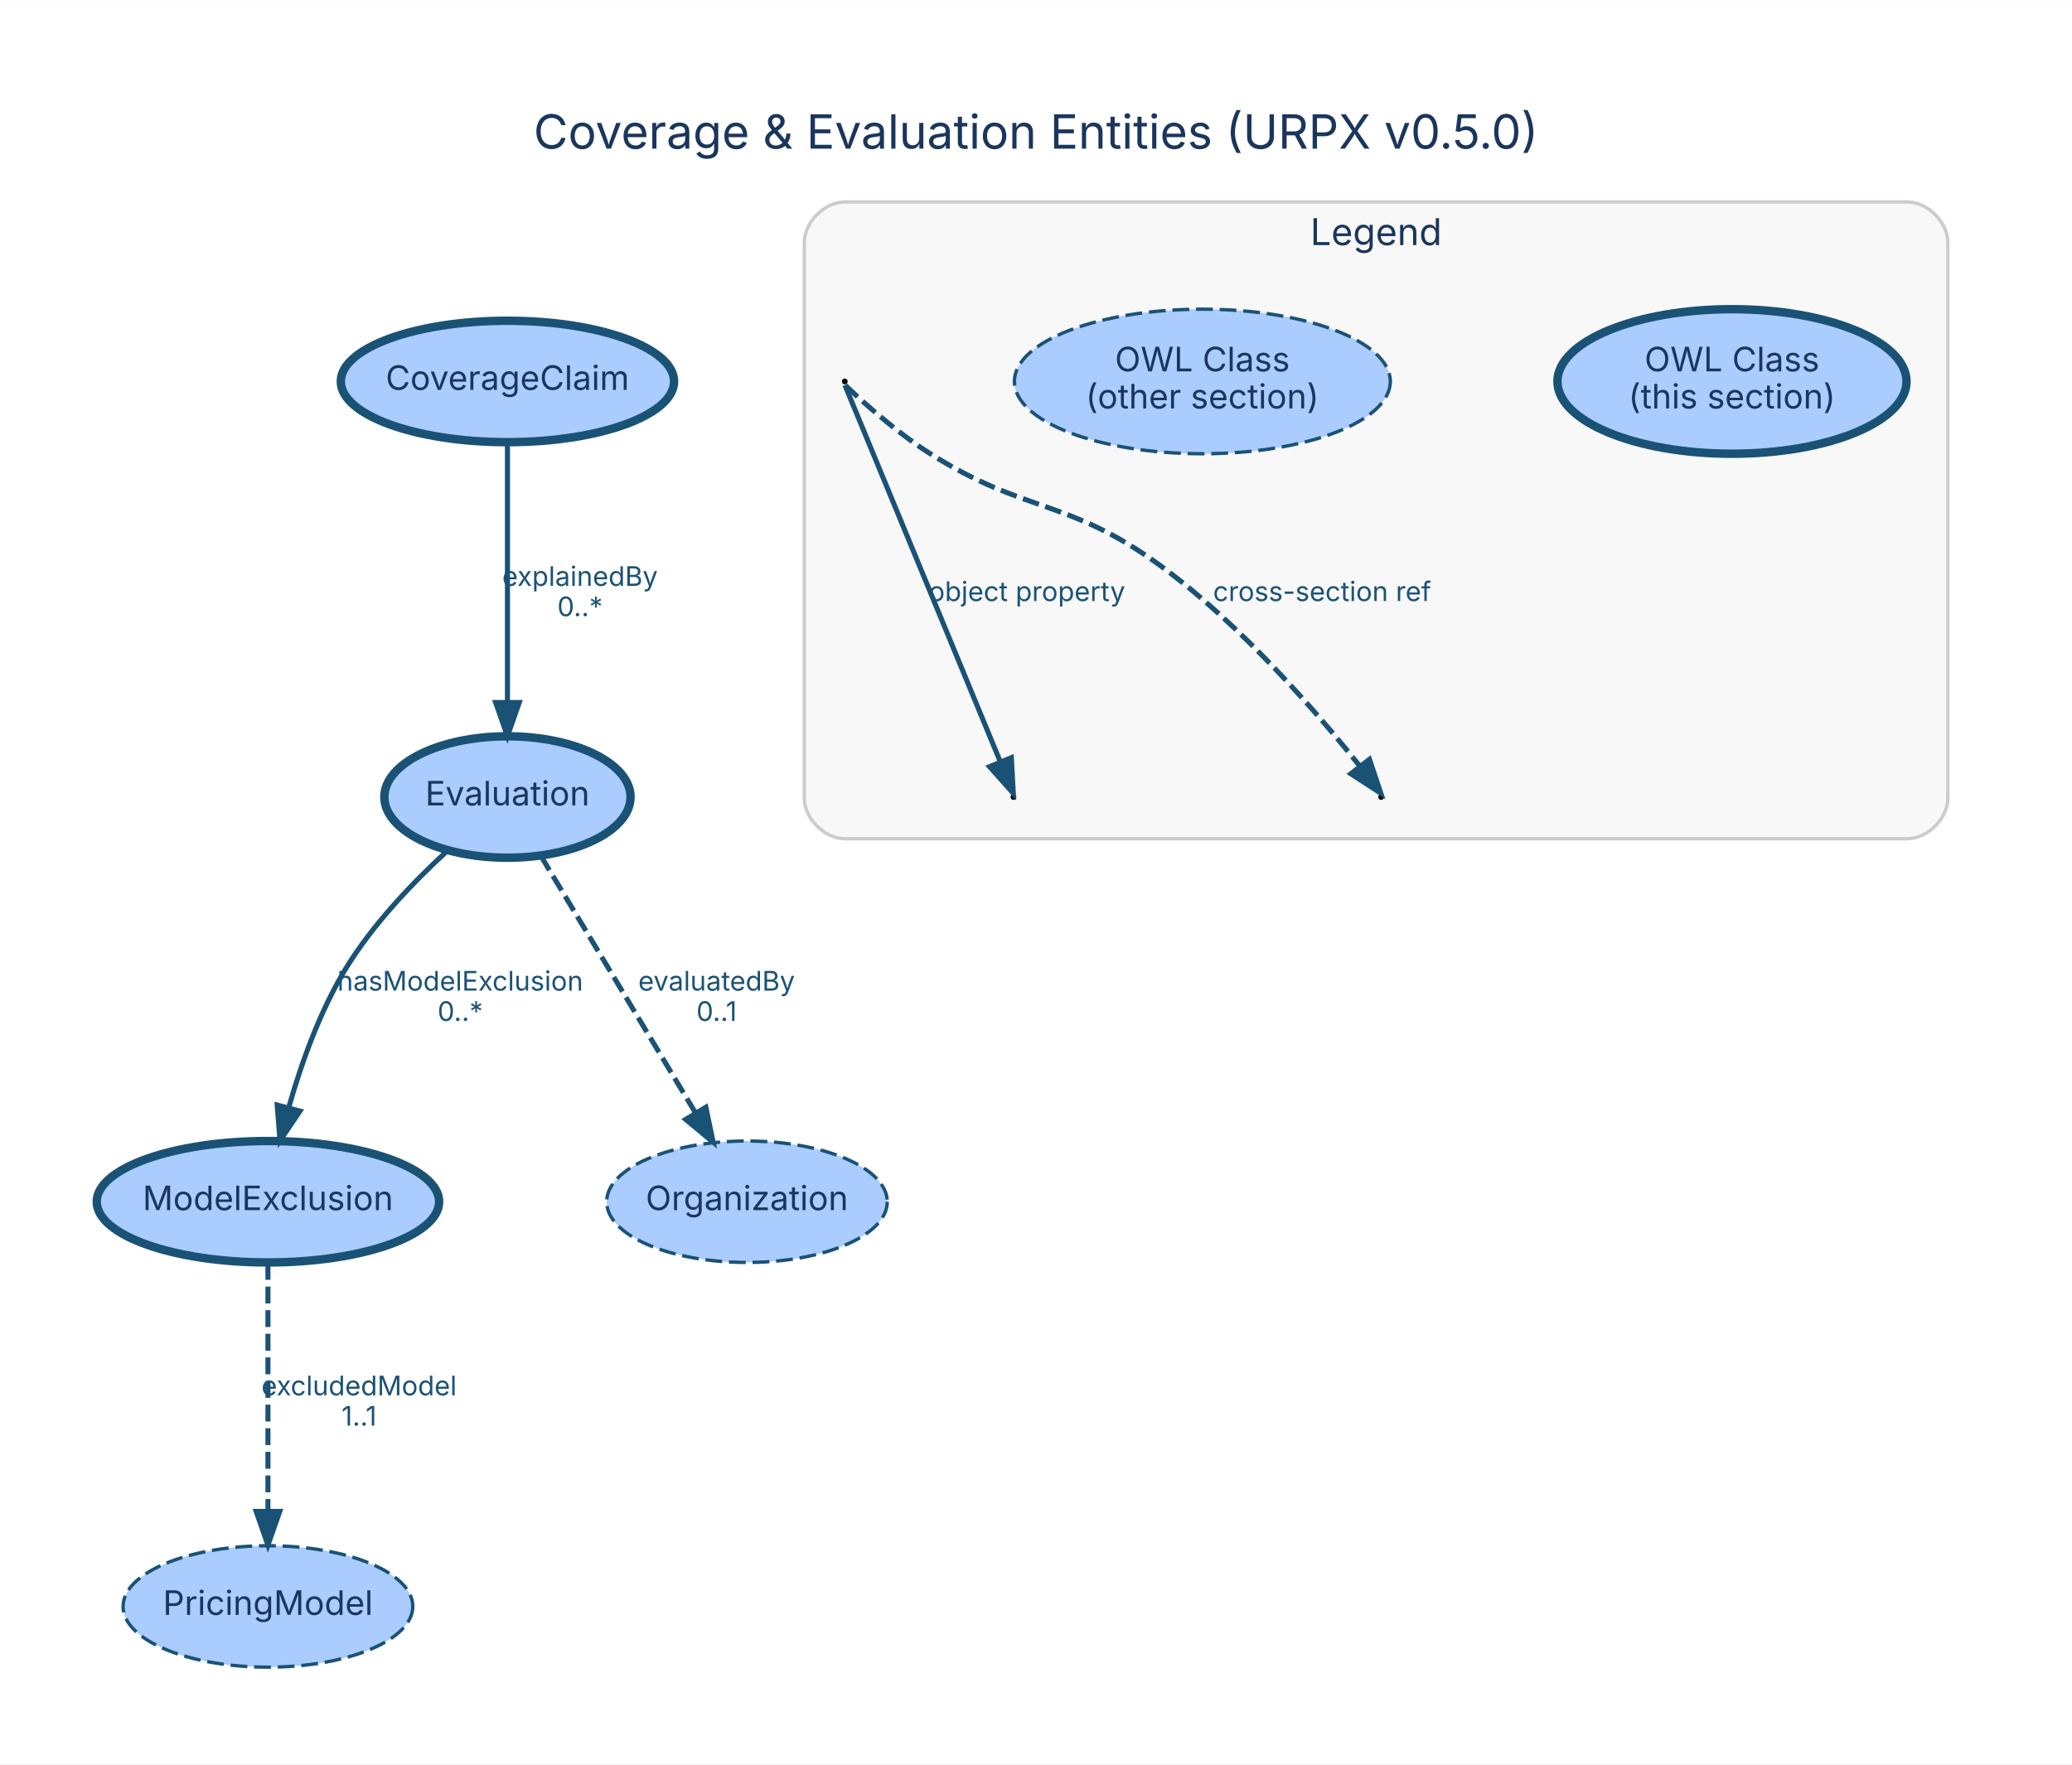
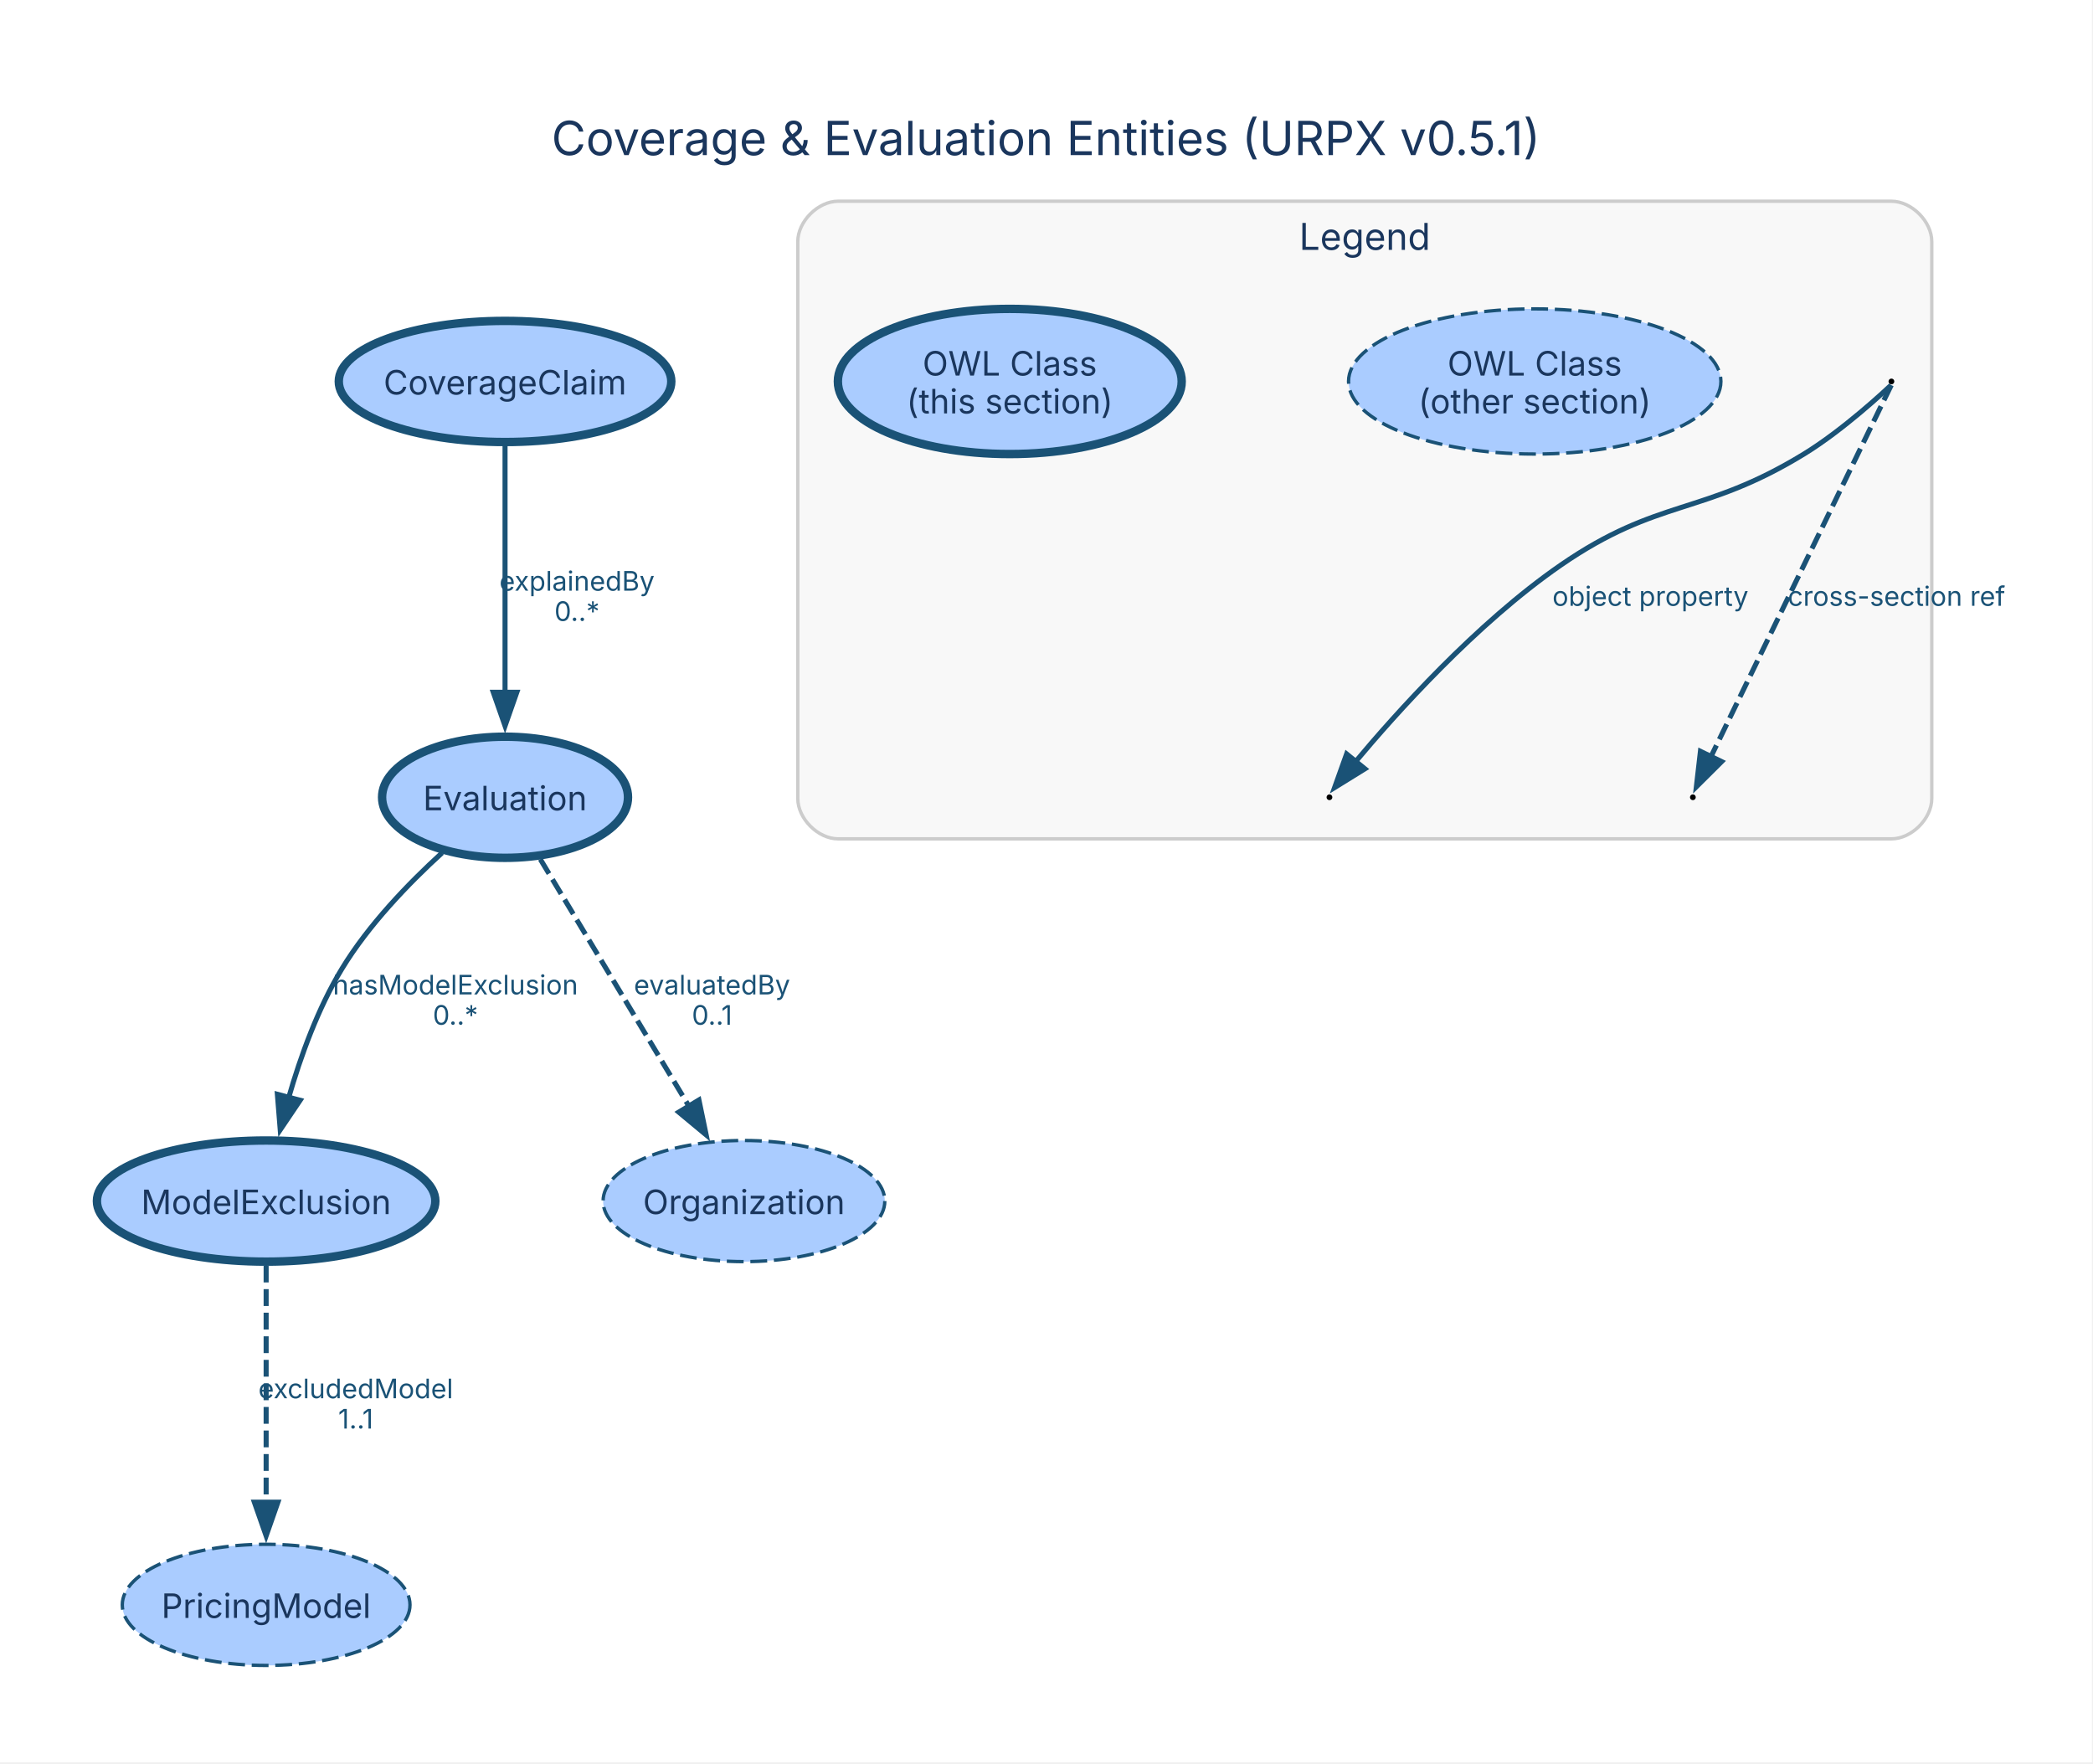
- <svg xmlns="http://www.w3.org/2000/svg" width="614pt" height="523pt" viewBox="0.00 0.00 614.23 523.03">
-   <g id="graph0" class="graph" transform="scale(1 1) rotate(0) translate(28.8 494.23)">
-     <polygon fill="white" stroke="transparent" points="-28.8,28.8 -28.8,-494.23 585.43,-494.23 585.43,28.8 -28.8,28.8" />
-     <text text-anchor="middle" x="278.31" y="-450.23" font-family="Inter, Helvetica, Arial, sans-serif" font-size="14.00" fill="#1a365d">Coverage &amp; Evaluation Entities (URPX v0.5.0)</text>
+ <svg xmlns="http://www.w3.org/2000/svg" width="622pt" height="524pt" viewBox="0.00 0.00 622.00 524.00">
+   <g id="graph0" class="graph" transform="scale(1 1) rotate(0) translate(28.8 494.93)">
+     <polygon fill="white" stroke="none" points="-28.8,28.8 -28.8,-494.93 592.86,-494.93 592.86,28.8 -28.8,28.8" />
+     <text xml:space="preserve" text-anchor="middle" x="282.03" y="-448.83" font-family="Inter, Helvetica, Arial, sans-serif" font-size="14.00" fill="#1a365d">Coverage &amp; Evaluation Entities (URPX v0.5.1)</text>
    <g id="clust1" class="cluster">
-       <path fill="#f8f8f8" stroke="#cccccc" d="M221.63,-245.64C221.63,-245.64 536.63,-245.64 536.63,-245.64 542.63,-245.64 548.63,-251.64 548.63,-257.64 548.63,-257.64 548.63,-422.43 548.63,-422.43 548.63,-428.43 542.63,-434.43 536.63,-434.43 536.63,-434.43 221.63,-434.43 221.63,-434.43 215.63,-434.43 209.63,-428.43 209.63,-422.43 209.63,-422.43 209.63,-257.64 209.63,-257.64 209.63,-251.64 215.63,-245.64 221.63,-245.64" />
-       <text text-anchor="middle" x="379.13" y="-421.63" font-family="Inter, Helvetica, Arial, sans-serif" font-size="11.00" fill="#1a365d">Legend</text>
+       <path fill="#f8f8f8" stroke="#cccccc" d="M220.29,-245.64C220.29,-245.64 533.29,-245.64 533.29,-245.64 539.29,-245.64 545.29,-251.64 545.29,-257.64 545.29,-257.64 545.29,-423.13 545.29,-423.13 545.29,-429.13 539.29,-435.13 533.29,-435.13 533.29,-435.13 220.29,-435.13 220.29,-435.13 214.29,-435.13 208.29,-429.13 208.29,-423.13 208.29,-423.13 208.29,-257.64 208.29,-257.64 208.29,-251.64 214.29,-245.64 220.29,-245.64" />
+       <text xml:space="preserve" text-anchor="middle" x="376.79" y="-420.68" font-family="Inter, Helvetica, Arial, sans-serif" font-size="11.00" fill="#1a365d">Legend</text>
    </g>
    <g id="node1" class="node">
-       <ellipse fill="#aaccff" stroke="#1a5276" stroke-width="2.5" cx="121.63" cy="-381.21" rx="49.4" ry="18" />
-       <text text-anchor="middle" x="121.63" y="-378.71" font-family="Inter, Helvetica, Arial, sans-serif" font-size="10.00" fill="#1a365d">CoverageClaim</text>
+       <ellipse fill="#aaccff" stroke="#1a5276" stroke-width="2.5" cx="121.29" cy="-381.57" rx="49.41" ry="18" />
+       <text xml:space="preserve" text-anchor="middle" x="121.29" y="-377.69" font-family="Inter, Helvetica, Arial, sans-serif" font-size="10.00" fill="#1a365d">CoverageClaim</text>
    </g>
    <g id="node2" class="node">
-       <ellipse fill="#aaccff" stroke="#1a5276" stroke-width="2.5" cx="121.63" cy="-258" rx="36.49" ry="18" />
-       <text text-anchor="middle" x="121.63" y="-255.5" font-family="Inter, Helvetica, Arial, sans-serif" font-size="10.00" fill="#1a365d">Evaluation</text>
+       <ellipse fill="#aaccff" stroke="#1a5276" stroke-width="2.5" cx="121.29" cy="-258" rx="36.54" ry="18" />
+       <text xml:space="preserve" text-anchor="middle" x="121.29" y="-254.12" font-family="Inter, Helvetica, Arial, sans-serif" font-size="10.00" fill="#1a365d">Evaluation</text>
    </g>
    <g id="edge1" class="edge">
-       <path fill="none" stroke="#1a5276" stroke-width="1.5" d="M121.63,-363.1C121.63,-343.07 121.63,-309.64 121.63,-286.07" />
-       <polygon fill="#1a5276" stroke="#1a5276" stroke-width="1.5" points="125.13,-286.02 121.63,-276.02 118.13,-286.02 125.13,-286.02" />
-       <text text-anchor="middle" x="143.13" y="-320.6" font-family="Inter, Helvetica, Arial, sans-serif" font-size="8.00" fill="#1a5276">explainedBy</text>
-       <text text-anchor="middle" x="143.13" y="-311.6" font-family="Inter, Helvetica, Arial, sans-serif" font-size="8.00" fill="#1a5276">0..*</text>
+       <path fill="none" stroke="#1a5276" stroke-width="1.5" d="M121.29,-362.37C121.29,-343.01 121.29,-312.07 121.29,-289.08" />
+       <polygon fill="#1a5276" stroke="#1a5276" stroke-width="1.5" points="124.79,-289.2 121.29,-279.2 117.79,-289.2 124.79,-289.2" />
+       <text xml:space="preserve" text-anchor="middle" x="142.67" y="-319.4" font-family="Inter, Helvetica, Arial, sans-serif" font-size="8.00" fill="#1a5276">explainedBy</text>
+       <text xml:space="preserve" text-anchor="middle" x="142.67" y="-310.4" font-family="Inter, Helvetica, Arial, sans-serif" font-size="8.00" fill="#1a5276">0..*</text>
    </g>
    <g id="node3" class="node">
-       <ellipse fill="#aaccff" stroke="#1a5276" stroke-width="2.5" cx="50.63" cy="-138" rx="50.75" ry="18" />
-       <text text-anchor="middle" x="50.63" y="-135.5" font-family="Inter, Helvetica, Arial, sans-serif" font-size="10.00" fill="#1a365d">ModelExclusion</text>
+       <ellipse fill="#aaccff" stroke="#1a5276" stroke-width="2.5" cx="50.29" cy="-138" rx="50.29" ry="18" />
+       <text xml:space="preserve" text-anchor="middle" x="50.29" y="-134.12" font-family="Inter, Helvetica, Arial, sans-serif" font-size="10.00" fill="#1a365d">ModelExclusion</text>
    </g>
    <g id="edge3" class="edge">
-       <path fill="none" stroke="#1a5276" stroke-width="1.5" d="M103.62,-241.87C93.62,-232.67 81.62,-220.17 73.63,-207 65.97,-194.39 60.48,-178.91 56.78,-165.9" />
-       <polygon fill="#1a5276" stroke="#1a5276" stroke-width="1.5" points="60.13,-164.88 54.2,-156.1 53.37,-166.66 60.13,-164.88" />
-       <text text-anchor="middle" x="107.63" y="-200.6" font-family="Inter, Helvetica, Arial, sans-serif" font-size="8.00" fill="#1a5276">hasModelExclusion</text>
-       <text text-anchor="middle" x="107.63" y="-191.6" font-family="Inter, Helvetica, Arial, sans-serif" font-size="8.00" fill="#1a5276">0..*</text>
+       <path fill="none" stroke="#1a5276" stroke-width="1.5" d="M102.59,-241.5C92.56,-232.35 80.69,-220.03 72.79,-207 65.69,-195.28 60.53,-181.04 56.96,-168.63" />
+       <polygon fill="#1a5276" stroke="#1a5276" stroke-width="1.5" points="60.4,-167.96 54.48,-159.18 53.63,-169.74 60.4,-167.96" />
+       <text xml:space="preserve" text-anchor="middle" x="106.54" y="-199.4" font-family="Inter, Helvetica, Arial, sans-serif" font-size="8.00" fill="#1a5276">hasModelExclusion</text>
+       <text xml:space="preserve" text-anchor="middle" x="106.54" y="-190.4" font-family="Inter, Helvetica, Arial, sans-serif" font-size="8.00" fill="#1a5276">0..*</text>
    </g>
    <g id="node4" class="node">
-       <ellipse fill="#aaccff" stroke="#1a5276" stroke-dasharray="5,2" cx="192.63" cy="-138" rx="41.59" ry="18" />
-       <text text-anchor="middle" x="192.63" y="-135.5" font-family="Inter, Helvetica, Arial, sans-serif" font-size="10.00" fill="#1a365d">Organization</text>
+       <ellipse fill="#aaccff" stroke="#1a5276" stroke-dasharray="5,2" cx="192.29" cy="-138" rx="41.86" ry="18" />
+       <text xml:space="preserve" text-anchor="middle" x="192.29" y="-134.12" font-family="Inter, Helvetica, Arial, sans-serif" font-size="10.00" fill="#1a365d">Organization</text>
    </g>
    <g id="edge2" class="edge">
-       <path fill="none" stroke="#1a5276" stroke-width="1.5" stroke-dasharray="5,2" d="M131.5,-240.59C143.41,-220.8 163.55,-187.32 177.44,-164.24" />
-       <polygon fill="#1a5276" stroke="#1a5276" stroke-width="1.5" points="180.45,-166.02 182.61,-155.65 174.45,-162.41 180.45,-166.02" />
-       <text text-anchor="middle" x="183.63" y="-200.6" font-family="Inter, Helvetica, Arial, sans-serif" font-size="8.00" fill="#1a5276">evaluatedBy</text>
-       <text text-anchor="middle" x="183.63" y="-191.6" font-family="Inter, Helvetica, Arial, sans-serif" font-size="8.00" fill="#1a5276">0..1</text>
+       <path fill="none" stroke="#1a5276" stroke-width="1.5" stroke-dasharray="5,2" d="M131.77,-239.59C143.44,-220.2 162.45,-188.61 176.05,-166" />
+       <polygon fill="#1a5276" stroke="#1a5276" stroke-width="1.5" points="178.91,-168.04 181.06,-157.66 172.91,-164.43 178.91,-168.04" />
+       <text xml:space="preserve" text-anchor="middle" x="182.8" y="-199.4" font-family="Inter, Helvetica, Arial, sans-serif" font-size="8.00" fill="#1a5276">evaluatedBy</text>
+       <text xml:space="preserve" text-anchor="middle" x="182.8" y="-190.4" font-family="Inter, Helvetica, Arial, sans-serif" font-size="8.00" fill="#1a5276">0..1</text>
    </g>
    <g id="node5" class="node">
-       <ellipse fill="#aaccff" stroke="#1a5276" stroke-dasharray="5,2" cx="50.63" cy="-18" rx="42.94" ry="18" />
-       <text text-anchor="middle" x="50.63" y="-15.5" font-family="Inter, Helvetica, Arial, sans-serif" font-size="10.00" fill="#1a365d">PricingModel</text>
+       <ellipse fill="#aaccff" stroke="#1a5276" stroke-dasharray="5,2" cx="50.29" cy="-18" rx="42.75" ry="18" />
+       <text xml:space="preserve" text-anchor="middle" x="50.29" y="-14.12" font-family="Inter, Helvetica, Arial, sans-serif" font-size="10.00" fill="#1a365d">PricingModel</text>
    </g>
    <g id="edge4" class="edge">
-       <path fill="none" stroke="#1a5276" stroke-width="1.5" stroke-dasharray="5,2" d="M50.63,-119.84C50.63,-100.53 50.63,-68.89 50.63,-46.2" />
-       <polygon fill="#1a5276" stroke="#1a5276" stroke-width="1.5" points="54.13,-46.18 50.63,-36.18 47.13,-46.18 54.13,-46.18" />
-       <text text-anchor="middle" x="77.63" y="-80.6" font-family="Inter, Helvetica, Arial, sans-serif" font-size="8.00" fill="#1a5276">excludedModel</text>
-       <text text-anchor="middle" x="77.63" y="-71.6" font-family="Inter, Helvetica, Arial, sans-serif" font-size="8.00" fill="#1a5276">1..1</text>
+       <path fill="none" stroke="#1a5276" stroke-width="1.5" stroke-dasharray="5,2" d="M50.29,-118.82C50.29,-100.01 50.29,-70.35 50.29,-48.24" />
+       <polygon fill="#1a5276" stroke="#1a5276" stroke-width="1.5" points="53.79,-48.51 50.29,-38.51 46.79,-48.51 53.79,-48.51" />
+       <text xml:space="preserve" text-anchor="middle" x="76.92" y="-79.4" font-family="Inter, Helvetica, Arial, sans-serif" font-size="8.00" fill="#1a5276">excludedModel</text>
+       <text xml:space="preserve" text-anchor="middle" x="76.92" y="-70.4" font-family="Inter, Helvetica, Arial, sans-serif" font-size="8.00" fill="#1a5276">1..1</text>
    </g>
    <g id="node6" class="node">
-       <ellipse fill="#aaccff" stroke="#1a5276" stroke-width="2.5" cx="484.63" cy="-381.21" rx="51.74" ry="21.43" />
-       <text text-anchor="middle" x="484.63" y="-384.21" font-family="Inter, Helvetica, Arial, sans-serif" font-size="10.00" fill="#1a365d">OWL Class</text>
-       <text text-anchor="middle" x="484.63" y="-373.21" font-family="Inter, Helvetica, Arial, sans-serif" font-size="10.00" fill="#1a365d">(this section)</text>
+       <ellipse fill="#aaccff" stroke="#1a5276" stroke-width="2.5" cx="271.29" cy="-381.57" rx="51.09" ry="21.57" />
+       <text xml:space="preserve" text-anchor="middle" x="271.29" y="-383.32" font-family="Inter, Helvetica, Arial, sans-serif" font-size="10.00" fill="#1a365d">OWL Class</text>
+       <text xml:space="preserve" text-anchor="middle" x="271.29" y="-372.07" font-family="Inter, Helvetica, Arial, sans-serif" font-size="10.00" fill="#1a365d">(this section)</text>
    </g>
    <g id="node7" class="node">
-       <ellipse fill="#aaccff" stroke="#1a5276" stroke-dasharray="5,2" cx="327.63" cy="-381.21" rx="55.72" ry="21.43" />
-       <text text-anchor="middle" x="327.63" y="-384.21" font-family="Inter, Helvetica, Arial, sans-serif" font-size="10.00" fill="#1a365d">OWL Class</text>
-       <text text-anchor="middle" x="327.63" y="-373.21" font-family="Inter, Helvetica, Arial, sans-serif" font-size="10.00" fill="#1a365d">(other section)</text>
+       <ellipse fill="#aaccff" stroke="#1a5276" stroke-dasharray="5,2" cx="427.29" cy="-381.57" rx="55.33" ry="21.57" />
+       <text xml:space="preserve" text-anchor="middle" x="427.29" y="-383.32" font-family="Inter, Helvetica, Arial, sans-serif" font-size="10.00" fill="#1a365d">OWL Class</text>
+       <text xml:space="preserve" text-anchor="middle" x="427.29" y="-372.07" font-family="Inter, Helvetica, Arial, sans-serif" font-size="10.00" fill="#1a365d">(other section)</text>
    </g>
    <g id="node8" class="node">
-       <ellipse fill="black" stroke="black" cx="221.63" cy="-381.21" rx="0.36" ry="0.36" />
+       <ellipse fill="black" stroke="black" cx="533.29" cy="-381.57" rx="0.36" ry="0.36" />
    </g>
    <g id="node9" class="node">
-       <ellipse fill="black" stroke="black" cx="271.63" cy="-258" rx="0.36" ry="0.36" />
+       <ellipse fill="black" stroke="black" cx="366.29" cy="-258" rx="0.36" ry="0.36" />
    </g>
    <g id="edge5" class="edge">
-       <path fill="none" stroke="#1a5276" stroke-width="1.5" d="M221.66,-380.13C222.91,-377.09 256.24,-296.29 267.76,-268.38" />
-       <polygon fill="#1a5276" stroke="#1a5276" stroke-width="1.5" points="271.01,-269.66 271.59,-259.09 264.54,-266.99 271.01,-269.66" />
-       <text text-anchor="middle" x="275.63" y="-316.1" font-family="Inter, Helvetica, Arial, sans-serif" font-size="8.00" fill="#1a5276">object property</text>
+       <path fill="none" stroke="#1a5276" stroke-width="1.5" d="M533.14,-380.42C531.62,-378.98 519.08,-367.21 507.29,-360 477.18,-341.58 464.1,-347.05 435.04,-327 409.88,-309.63 385.73,-282.56 373.88,-268.38" />
+       <polygon fill="#1a5276" stroke="#1a5276" stroke-width="1.5" points="376.83,-266.46 367.82,-260.89 371.39,-270.87 376.83,-266.46" />
+       <text xml:space="preserve" text-anchor="middle" x="461.67" y="-314.9" font-family="Inter, Helvetica, Arial, sans-serif" font-size="8.00" fill="#1a5276">object property</text>
    </g>
    <g id="node10" class="node">
-       <ellipse fill="black" stroke="black" cx="380.63" cy="-258" rx="0.36" ry="0.36" />
+       <ellipse fill="black" stroke="black" cx="474.29" cy="-258" rx="0.36" ry="0.36" />
    </g>
    <g id="edge6" class="edge">
-       <path fill="none" stroke="#1a5276" stroke-width="1.5" stroke-dasharray="5,2" d="M221.77,-380.07C223.24,-378.66 235.32,-367.18 246.63,-360 274.98,-341.99 287.4,-346.68 314.63,-327 339.42,-309.07 363.03,-281.3 374.08,-267.45" />
-       <polygon fill="#1a5276" stroke="#1a5276" stroke-width="1.5" points="377.17,-269.17 380.53,-259.13 371.64,-264.89 377.17,-269.17" />
-       <text text-anchor="middle" x="363.13" y="-316.1" font-family="Inter, Helvetica, Arial, sans-serif" font-size="8.00" fill="#1a5276">cross-section ref</text>
+       <path fill="none" stroke="#1a5276" stroke-width="1.5" stroke-dasharray="5,2" d="M533.25,-380.48C531.8,-377.49 493.89,-299.39 479.64,-270.02" />
+       <polygon fill="#1a5276" stroke="#1a5276" stroke-width="1.5" points="482.84,-268.6 475.33,-261.13 476.54,-271.65 482.84,-268.6" />
+       <text xml:space="preserve" text-anchor="middle" x="534.81" y="-314.9" font-family="Inter, Helvetica, Arial, sans-serif" font-size="8.00" fill="#1a5276">cross-section ref</text>
    </g>
  </g>
</svg>
